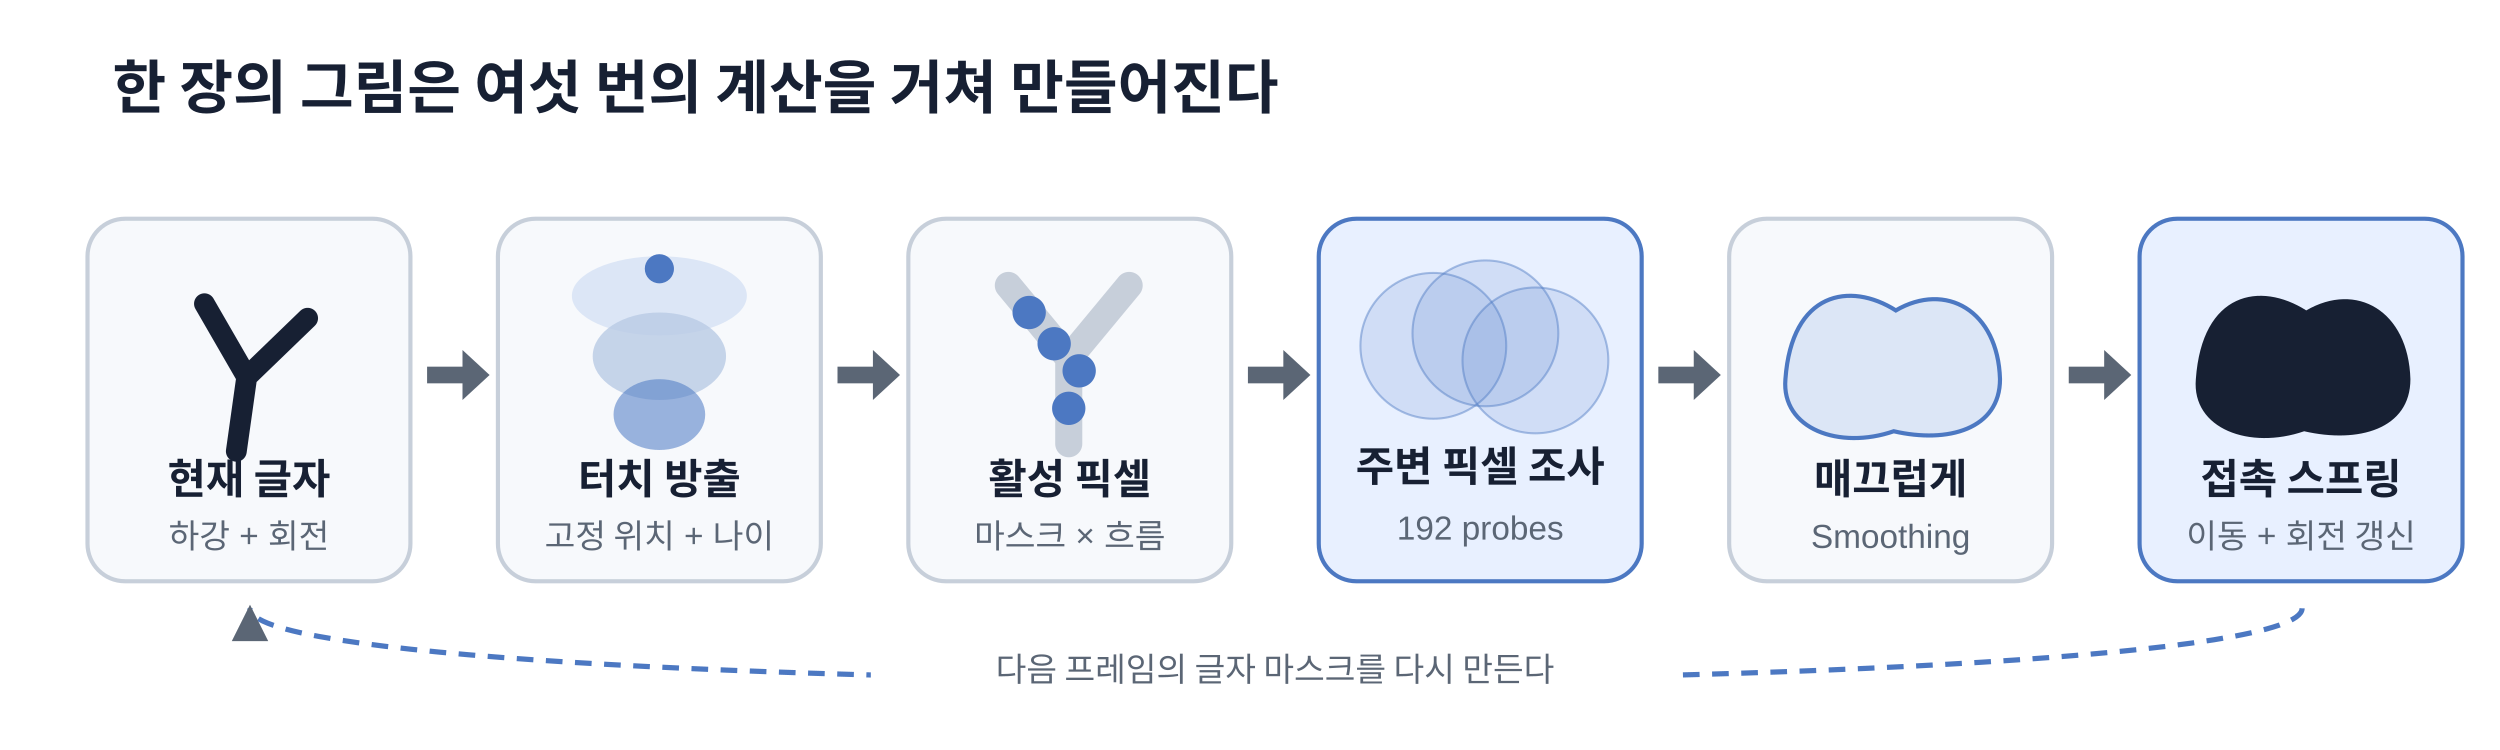
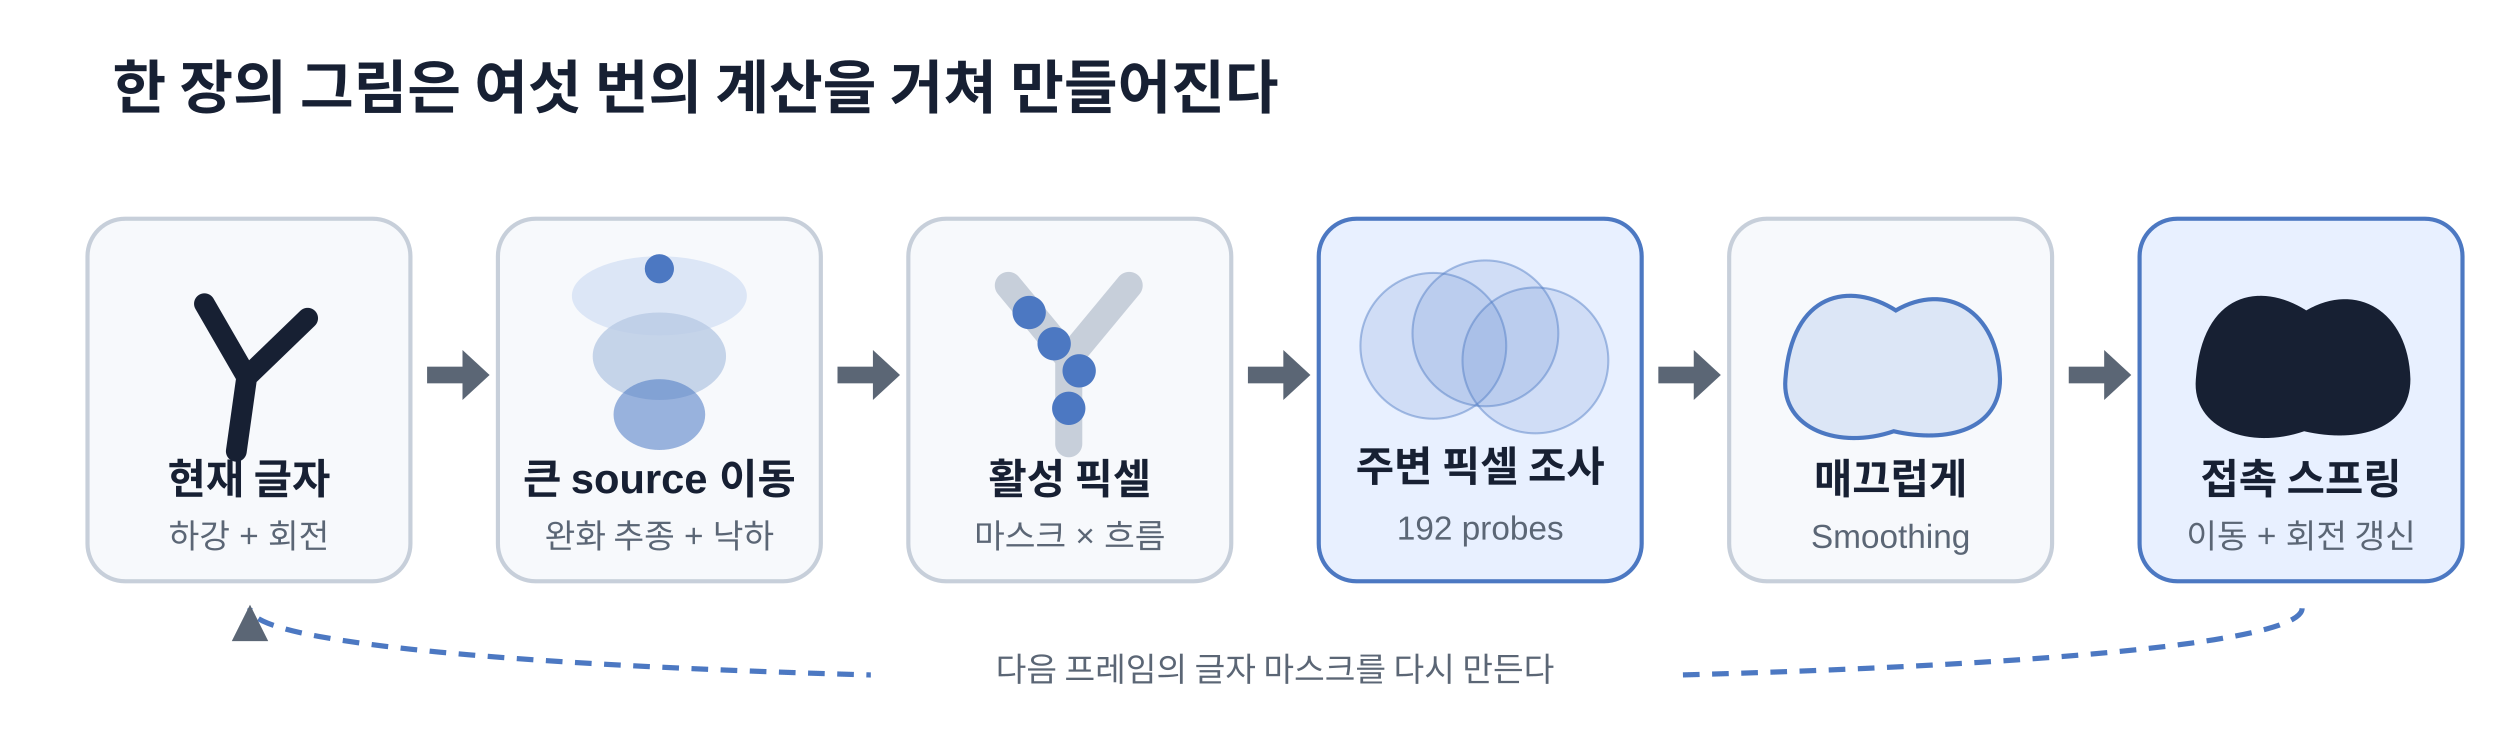
<svg xmlns="http://www.w3.org/2000/svg" width="1200" height="360" viewBox="0 0 1200 360" role="img" aria-labelledby="title desc">
  <defs>
    <marker id="arrow" viewBox="0 0 10 10" refX="9" refY="5" markerWidth="7" markerHeight="7" orient="auto-start-reverse">
      <path d="M 0 0 L 10 5 L 0 10 z" fill="#5b6675" />
    </marker>
    <style>
      .title { font: 700 28px Arial, 'Apple SD Gothic Neo', sans-serif; fill: #172033; }
      .label { font: 700 20px Arial, 'Apple SD Gothic Neo', sans-serif; fill: #172033; text-anchor: middle; }
      .small { font: 400 16px Arial, 'Apple SD Gothic Neo', sans-serif; fill: #5b6675; text-anchor: middle; }
      .box { fill: #f7f9fc; stroke: #c7cfda; stroke-width: 2; rx: 18; }
      .accent { fill: #e8f0ff; stroke: #4c78c2; stroke-width: 2; rx: 18; }
      .arrow { stroke: #5b6675; stroke-width: 3; marker-end: url(#arrow); }
    </style>
  </defs>
  <rect width="1200" height="360" fill="#ffffff" />
  <text class="title" x="54" y="52">한 장의 그림은 여섯 번의 계산을 거쳐 만들어진다</text>
  <g transform="translate(42 105)">
    <rect class="box" width="155" height="174" />
    <path d="M52 40 L77 72 L102 40 M77 72 L77 108" transform="rotate(8 77 72) translate(0 4)" fill="none" stroke="#172033" stroke-width="10" stroke-linecap="round" stroke-linejoin="round" />
    <text class="label" x="77.5" y="132">현재 글자</text>
    <text class="small" x="77.5" y="158">하강 + 회전</text>
  </g>
  <path d="M205 176 H222 V168 L235 180 L222 192 V184 H205Z" fill="#5b6675" />
  <g transform="translate(239 105)">
    <rect class="box" width="155" height="174" />
    <ellipse cx="77.5" cy="37" rx="42" ry="19" fill="#dce6f6" />
    <ellipse cx="77.5" cy="66" rx="32" ry="21" fill="#b9cae4" fill-opacity=".8" />
    <ellipse cx="77.5" cy="94" rx="22" ry="17" fill="#4c78c2" fill-opacity=".55" />
    <circle cx="77.5" cy="24" r="7" fill="#4c78c2" />
-     <text class="label" x="77.5" y="132">터치 방출</text>
-     <text class="small" x="77.5" y="158">고정 위치 + 나이</text>
+     <text class="label" x="77.5" y="132">큰 source 이동</text>
+     <text class="small" x="77.5" y="158">완화 추종 + 낙하</text>
  </g>
  <path d="M402 176 H419 V168 L432 180 L419 192 V184 H402Z" fill="#5b6675" />
  <g transform="translate(436 105)">
    <rect class="box" width="155" height="174" />
    <path d="M48 32 L77 67 L106 32 M77 67 L77 108" fill="none" stroke="#c7cfda" stroke-width="13" stroke-linecap="round" stroke-linejoin="round" />
    <circle cx="58" cy="45" r="8" fill="#4c78c2" />
    <circle cx="70" cy="60" r="8" fill="#4c78c2" />
    <circle cx="82" cy="73" r="8" fill="#4c78c2" />
    <circle cx="77" cy="91" r="8" fill="#4c78c2" />
    <text class="label" x="77.5" y="132">활성 픽셀</text>
    <text class="small" x="77.5" y="158">마스크 × 흐름</text>
  </g>
  <path d="M599 176 H616 V168 L629 180 L616 192 V184 H599Z" fill="#5b6675" />
  <g transform="translate(633 105)">
    <rect class="accent" width="155" height="174" />
    <circle cx="55" cy="61" r="35" fill="#4c78c2" fill-opacity=".16" stroke="#4c78c2" stroke-opacity=".45" />
    <circle cx="80" cy="55" r="35" fill="#4c78c2" fill-opacity=".16" stroke="#4c78c2" stroke-opacity=".45" />
    <circle cx="104" cy="68" r="35" fill="#4c78c2" fill-opacity=".16" stroke="#4c78c2" stroke-opacity=".45" />
    <text class="label" x="77.5" y="126">주변 픽셀 조사</text>
    <text class="small" x="77.5" y="154">192 probes</text>
  </g>
  <path d="M796 176 H813 V168 L826 180 L813 192 V184 H796Z" fill="#5b6675" />
  <g transform="translate(830 105)">
    <rect class="box" width="155" height="174" />
    <path d="M27 77 C30 35 58 30 80 44 C104 30 129 44 130 77 C130 101 105 108 79 102 C53 111 25 101 27 77Z" fill="#dce6f6" stroke="#4c78c2" stroke-width="2" />
    <text class="label" x="77.5" y="132">매끄럽게</text>
    <text class="small" x="77.5" y="158">Smoothing</text>
  </g>
  <path d="M993 176 H1010 V168 L1023 180 L1010 192 V184 H993Z" fill="#5b6675" />
  <g transform="translate(1027 105)">
    <rect class="accent" width="155" height="174" />
    <path d="M27 77 C30 35 58 30 80 44 C104 30 129 44 130 77 C130 101 105 108 79 102 C53 111 25 101 27 77Z" fill="#172033" />
    <text class="label" x="77.5" y="132">접촉 스프링</text>
    <text class="small" x="77.5" y="158">이동 + 회전 갱신</text>
  </g>
  <path d="M1105 292 C1105 338 120 338 120 292" fill="none" stroke="#4c78c2" stroke-width="2.5" stroke-dasharray="8 6" marker-end="url(#arrow)" />
  <rect x="418" y="306" width="388" height="30" rx="9" fill="#ffffff" />
  <text class="small" x="612" y="327">다음 프레임의 글자 마스크를 다시 만든다</text>
</svg>
